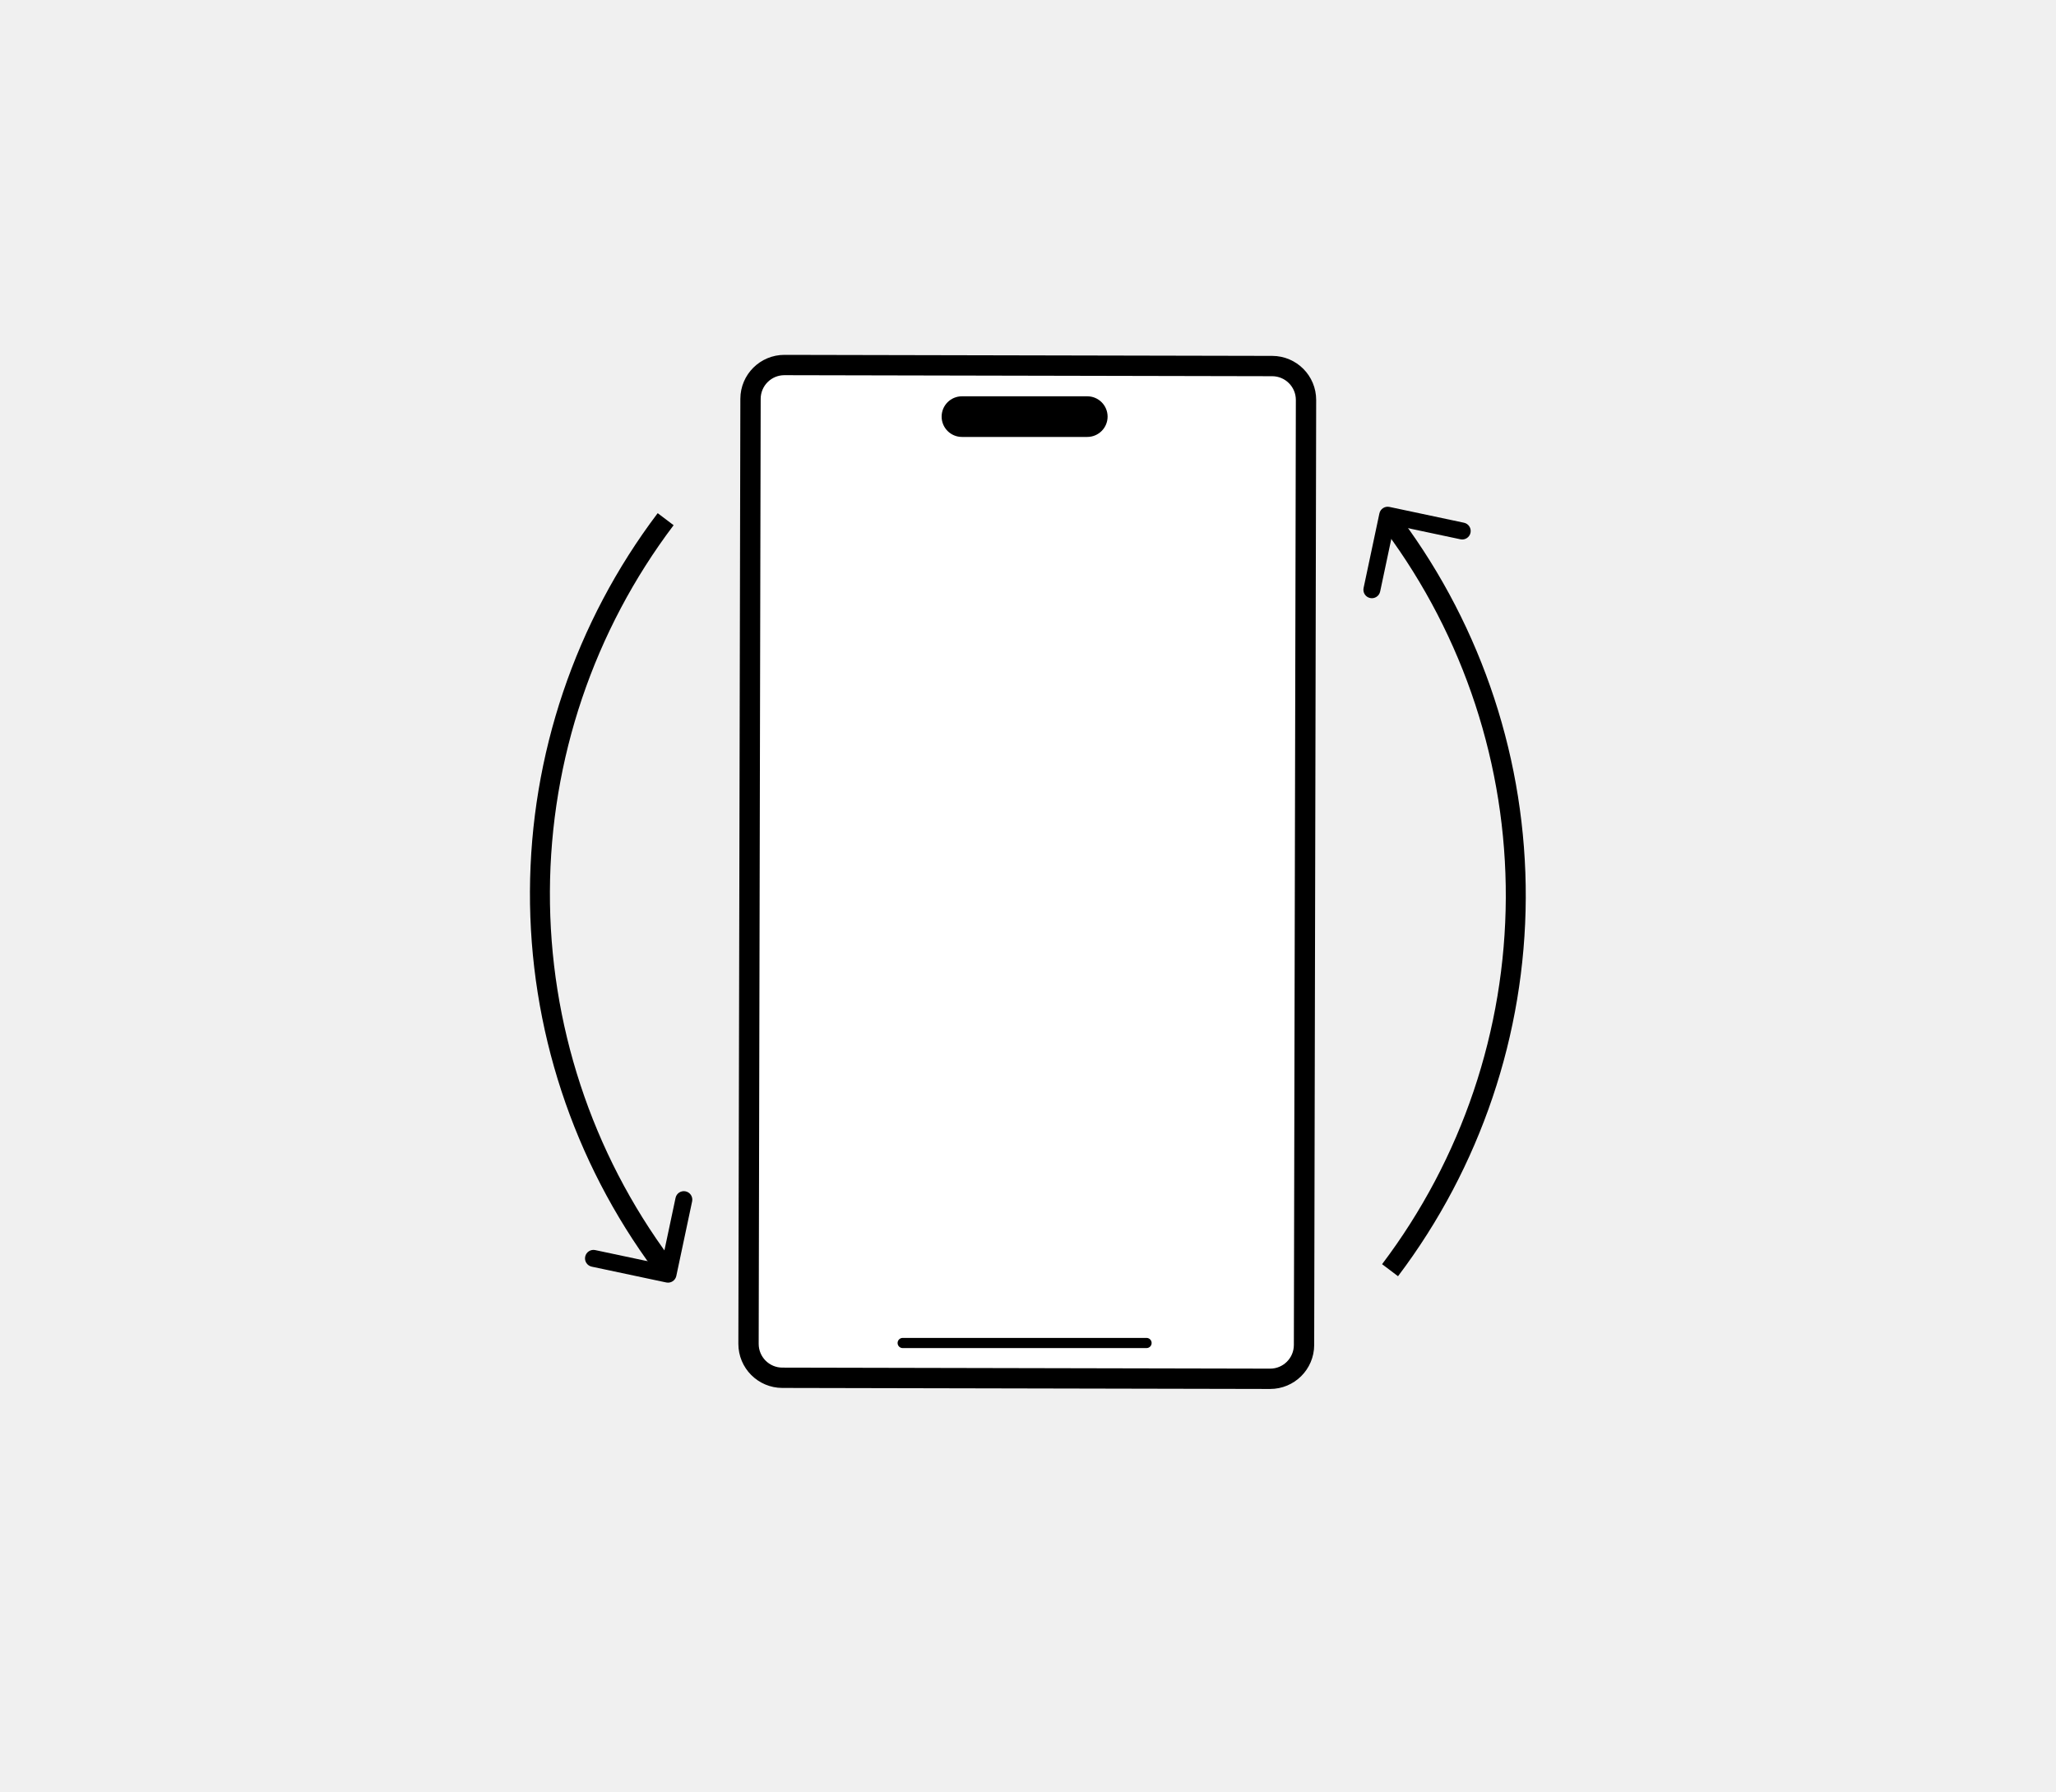
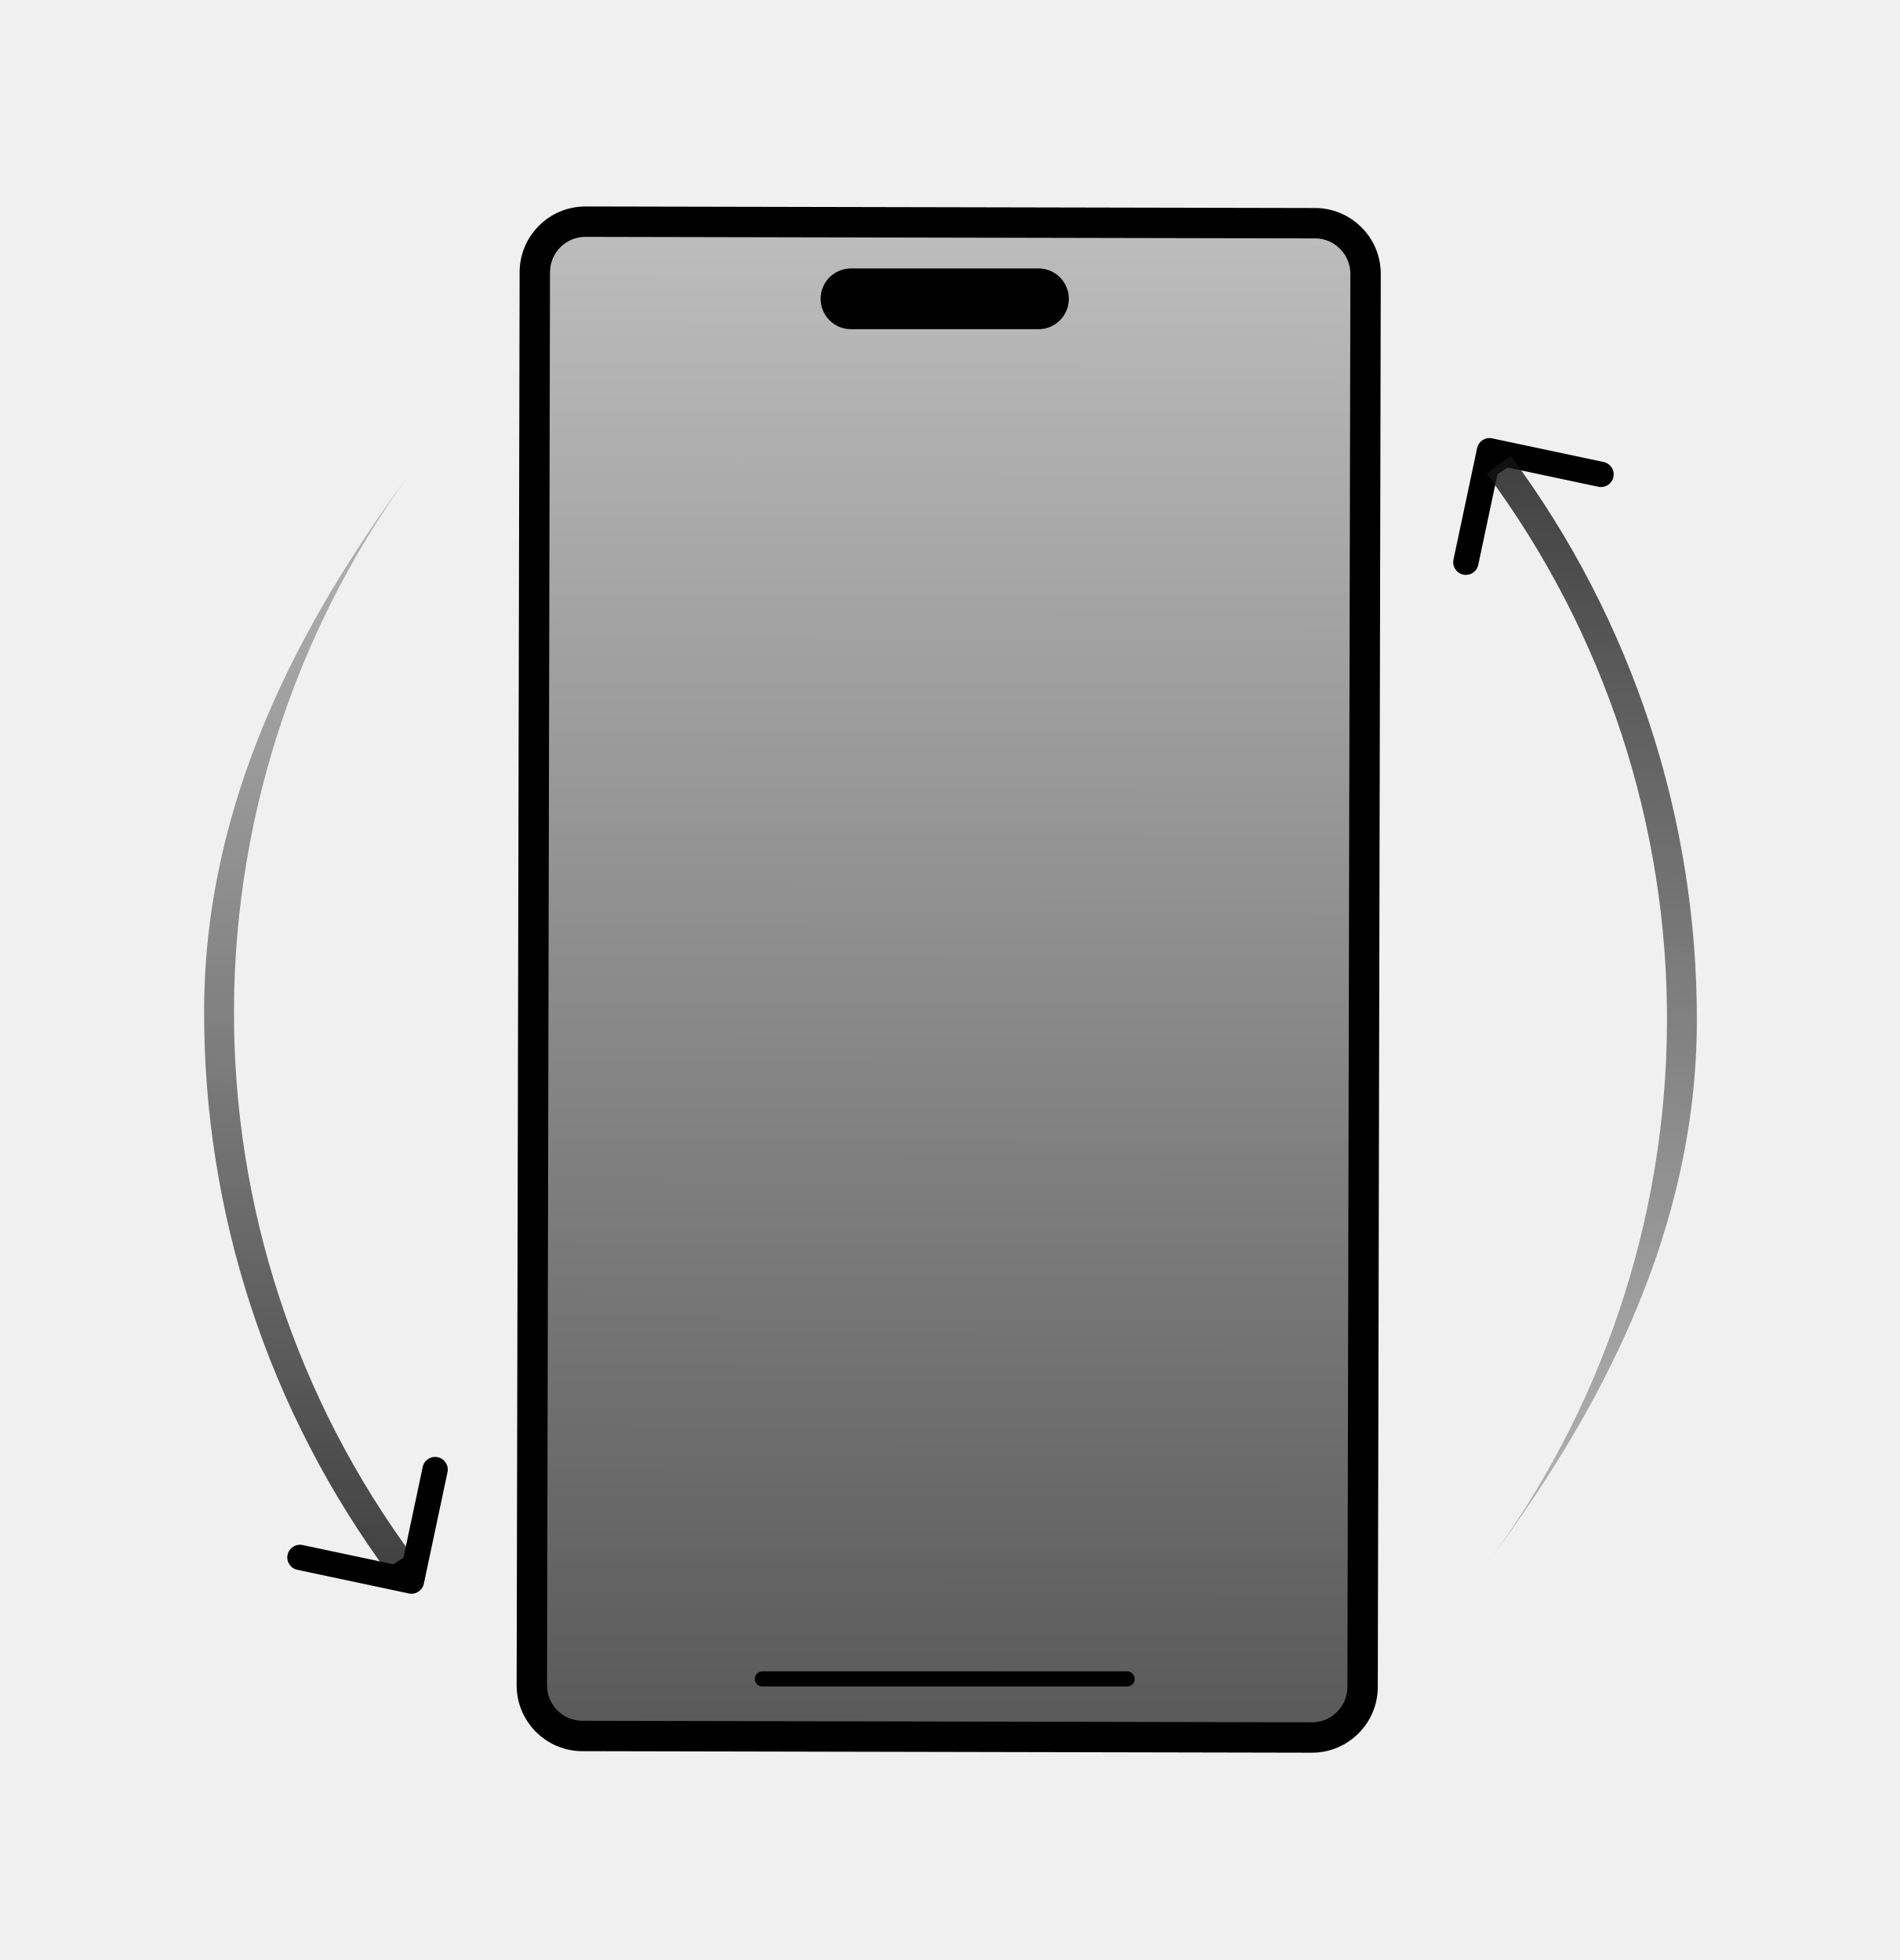
- <svg xmlns="http://www.w3.org/2000/svg" width="607" height="529" viewBox="0 0 607 529" fill="none">
-   <path d="M193.223 375.143C169.187 342.773 156.287 303.485 156.458 263.166C156.629 222.848 169.861 183.671 194.171 151.505L198.874 155.059C175.332 186.208 162.518 224.147 162.352 263.191C162.187 302.235 174.679 340.282 197.956 371.629L193.223 375.143Z" fill="black" />
-   <path d="M199.67 376.702C199.384 378.052 198.057 378.915 196.706 378.629L174.696 373.961C173.345 373.674 172.482 372.347 172.769 370.997C173.055 369.646 174.382 368.783 175.733 369.07L195.298 373.219L199.447 353.654C199.733 352.303 201.061 351.441 202.411 351.727C203.762 352.014 204.625 353.341 204.338 354.691L199.67 376.702ZM195.129 377.546L192.556 373.588L196.748 370.863L199.321 374.821L195.129 377.546Z" fill="black" />
-   <path d="M413.691 153.146C437.727 185.516 450.627 224.804 450.456 265.123C450.285 305.441 437.053 344.618 412.743 376.784L408.04 373.23C431.582 342.081 444.396 304.142 444.562 265.098C444.727 226.054 432.235 188.007 408.958 156.66L413.691 153.146Z" fill="black" />
-   <path d="M407.244 151.587C407.53 150.237 408.857 149.374 410.208 149.66L432.218 154.328C433.569 154.615 434.432 155.942 434.145 157.292C433.859 158.643 432.532 159.506 431.181 159.219L411.616 155.07L407.467 174.635C407.181 175.986 405.853 176.848 404.503 176.562C403.152 176.276 402.289 174.948 402.576 173.598L407.244 151.587ZM411.785 150.743L414.358 154.701L410.166 157.426L407.593 153.468L411.785 150.743Z" fill="black" />
-   <path d="M231.599 107.768L375.599 108.071C381.122 108.083 385.589 112.569 385.578 118.092L384.991 397.091C384.979 402.614 380.493 407.082 374.97 407.07L230.97 406.767C225.447 406.756 220.979 402.269 220.991 396.746L221.578 117.747C221.59 112.224 226.076 107.756 231.599 107.768Z" fill="white" stroke="black" stroke-width="6" />
-   <rect x="278" y="117" width="49" height="12" rx="6" fill="black" />
-   <rect x="265" y="395" width="75" height="3" rx="1.5" fill="black" />
+ <svg xmlns="http://www.w3.org/2000/svg" width="375" height="387" viewBox="0 0 375 387" fill="none">
+   <path d="M77.06 311.179C53.023 278.809 40.123 239.521 40.294 199.202C40.465 158.884 58.488 123.165 82.799 91L82.71 91.096C59.168 122.244 46.354 160.183 46.189 199.227C46.023 238.272 58.515 276.318 81.792 307.665L77.06 311.179Z" fill="url(#paint0_linear_0_1)" />
+   <path d="M83.672 312.698C83.386 314.049 82.059 314.912 80.708 314.625L58.698 309.957C57.347 309.671 56.484 308.344 56.771 306.993C57.057 305.643 58.384 304.78 59.735 305.066L79.3 309.215L83.449 289.651C83.735 288.3 85.063 287.437 86.413 287.724C87.764 288.01 88.627 289.337 88.34 290.688L83.672 312.698ZM79.131 313.542L76.558 309.585L80.75 306.86L83.323 310.817L79.131 313.542Z" fill="black" />
+   <path d="M115.599 43.768L259.599 44.071C265.122 44.083 269.589 48.569 269.578 54.092L268.991 333.091C268.979 338.614 264.493 343.082 258.97 343.07L114.97 342.767C109.447 342.756 104.979 338.269 104.991 332.746L105.578 53.747C105.59 48.224 110.076 43.756 115.599 43.768Z" fill="url(#paint1_linear_0_1)" stroke="black" stroke-width="6" />
+   <rect x="162" y="53" width="49" height="12" rx="6" fill="black" />
+   <rect x="149" y="330" width="75" height="3" rx="1.5" fill="black" />
+   <path d="M291.599 88.481C291.886 87.131 293.213 86.268 294.563 86.554L316.574 91.222C317.925 91.509 318.787 92.836 318.501 94.186C318.214 95.537 316.887 96.4 315.537 96.113L295.972 91.964L291.823 111.529C291.536 112.88 290.209 113.742 288.858 113.456C287.508 113.17 286.645 111.842 286.931 110.492L291.599 88.481ZM296.141 87.637L298.713 91.595L294.521 94.32L291.949 90.362L296.141 87.637Z" fill="black" />
+   <path d="M298.212 90.001C322.248 122.371 335.148 161.659 334.977 201.977C334.806 242.296 316.783 278.014 292.473 310.18L292.561 310.084C316.103 278.935 328.917 240.996 329.083 201.952C329.248 162.908 316.756 124.862 293.479 93.515L298.212 90.001Z" fill="url(#paint2_linear_0_1)" />
+   <defs>
+     <linearGradient id="paint0_linear_0_1" x1="218.536" y1="460.672" x2="235.049" y2="-60.686" gradientUnits="userSpaceOnUse">
+       <stop offset="0.1" />
+       <stop offset="1" stop-color="#666666" stop-opacity="0" />
+     </linearGradient>
+     <linearGradient id="paint1_linear_0_1" x1="187.605" y1="40.92" x2="186.964" y2="345.919" gradientUnits="userSpaceOnUse">
+       <stop stop-color="#BEBEBE" />
+       <stop offset="1" stop-color="#585858" />
+     </linearGradient>
+     <linearGradient id="paint2_linear_0_1" x1="156.736" y1="-59.492" x2="140.223" y2="461.866" gradientUnits="userSpaceOnUse">
+       <stop offset="0.1" />
+       <stop offset="1" stop-color="#666666" stop-opacity="0" />
+     </linearGradient>
+   </defs>
</svg>
